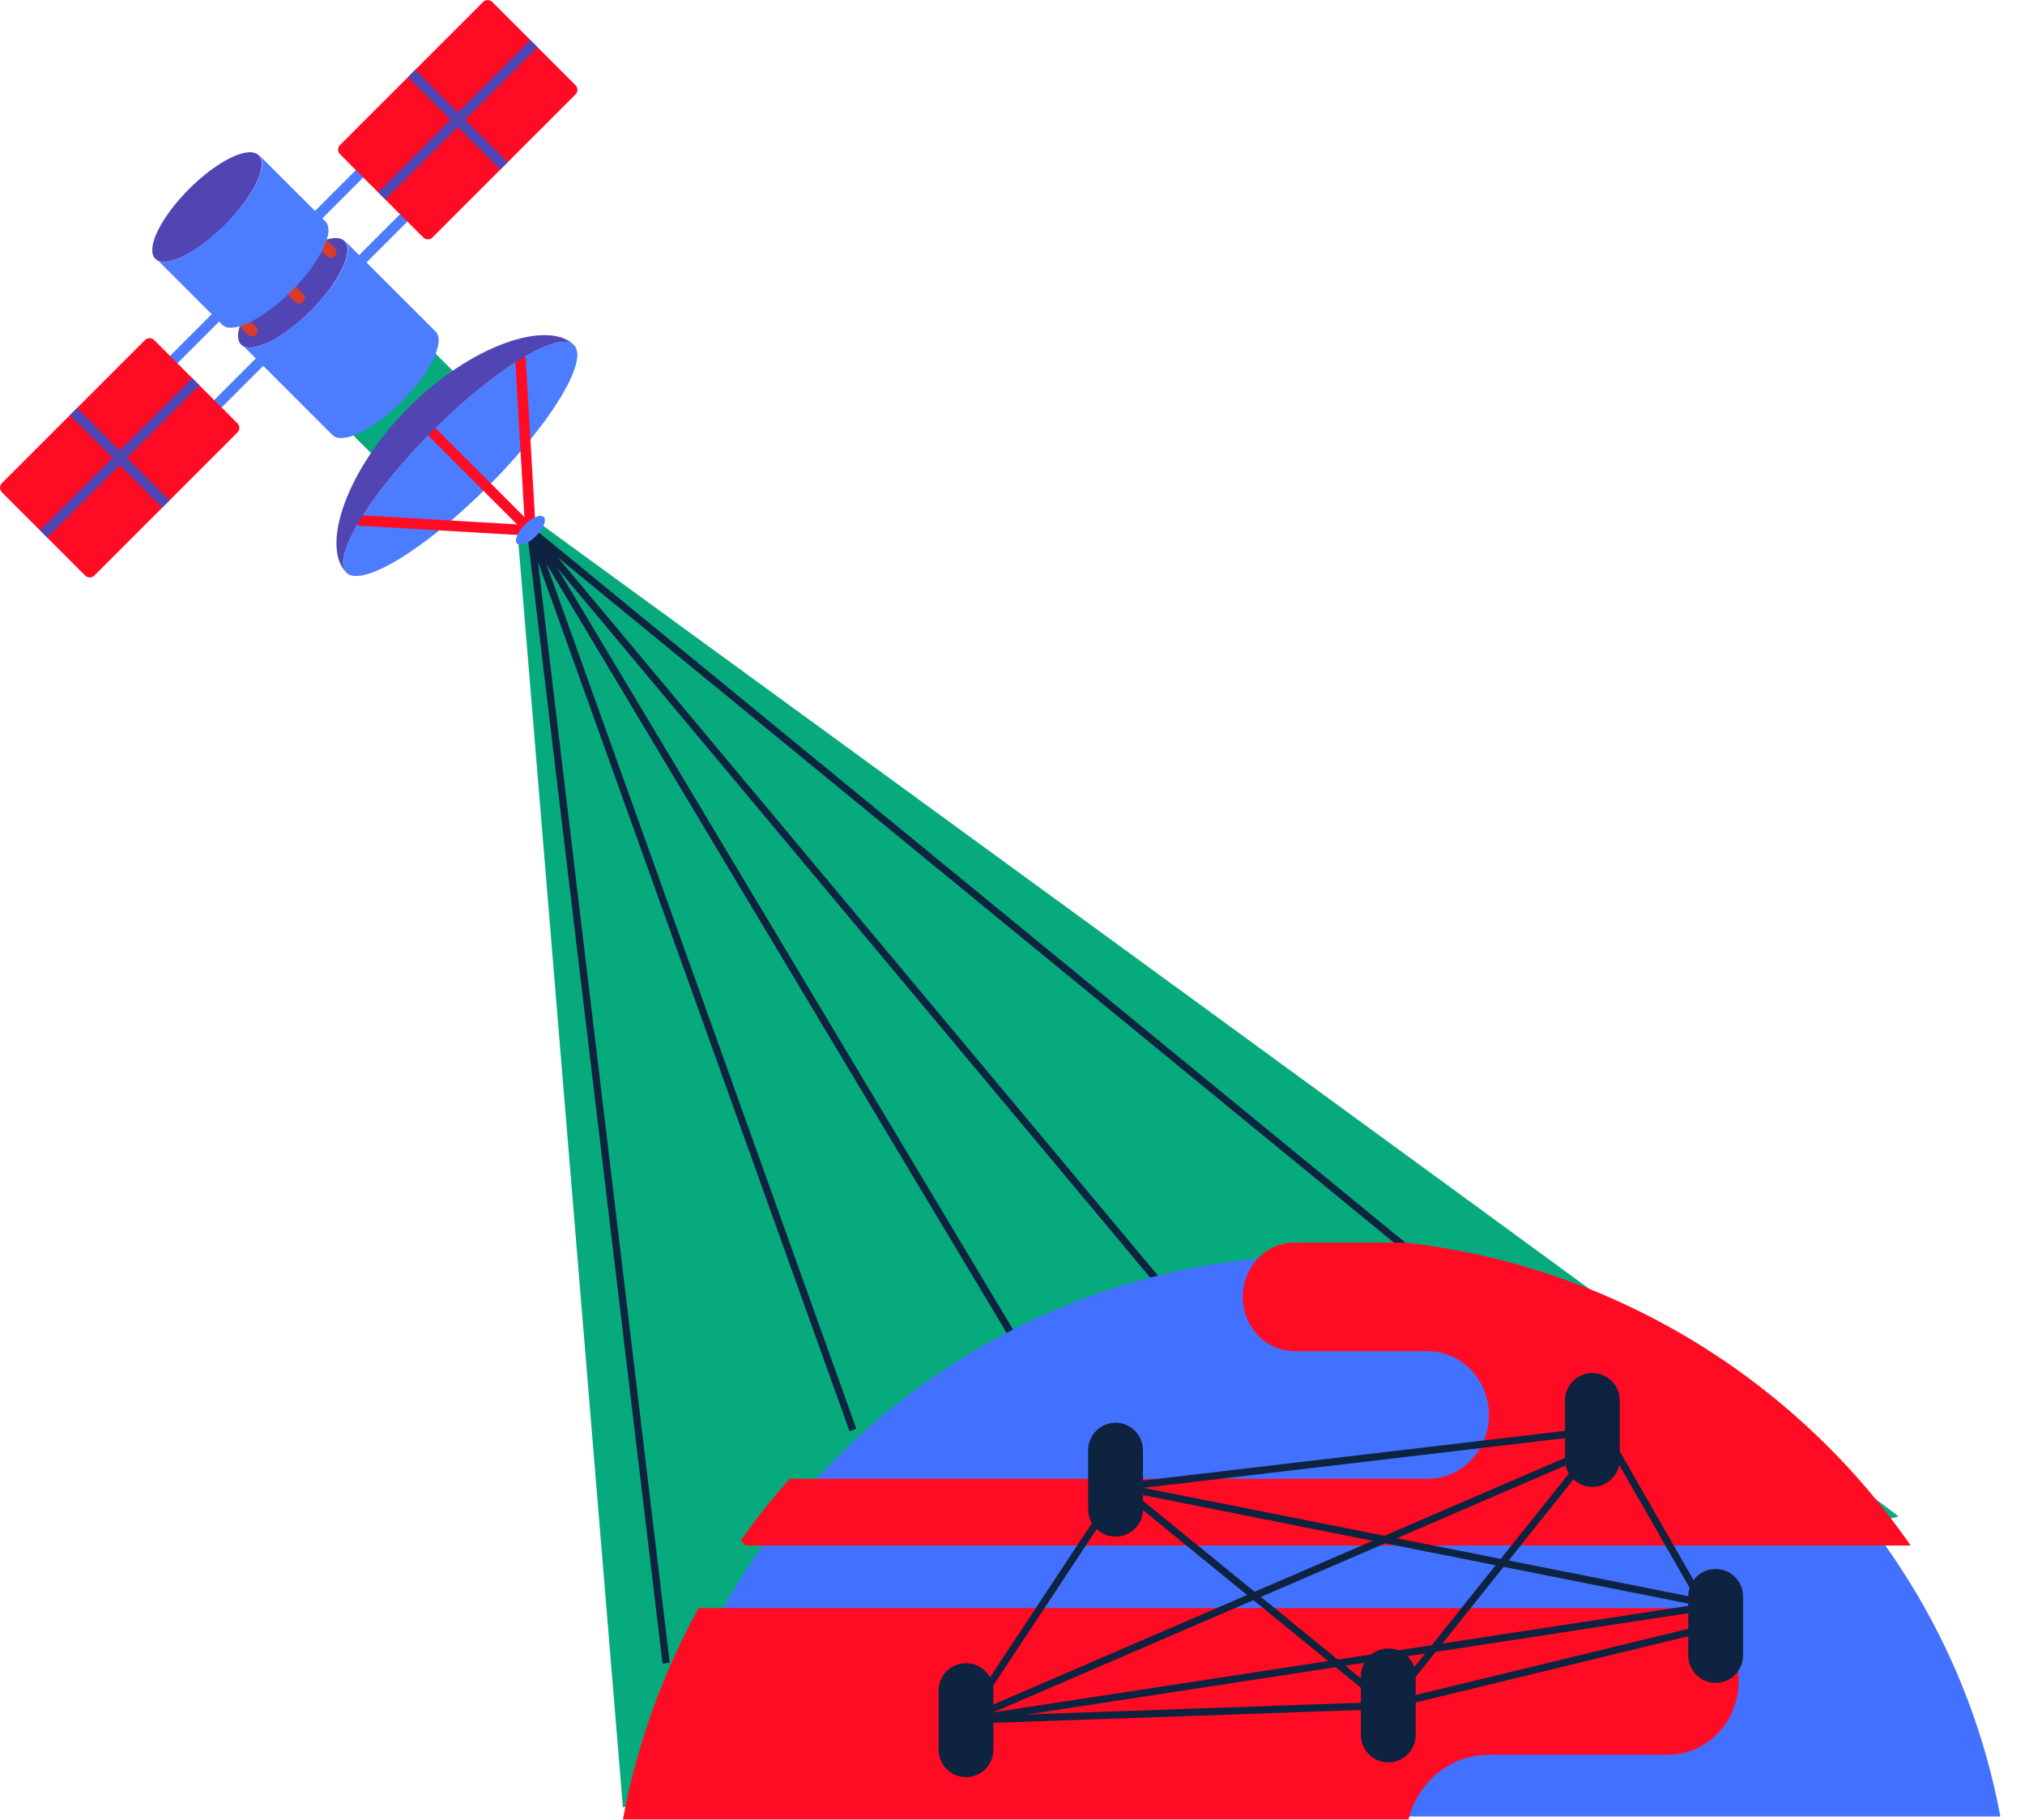
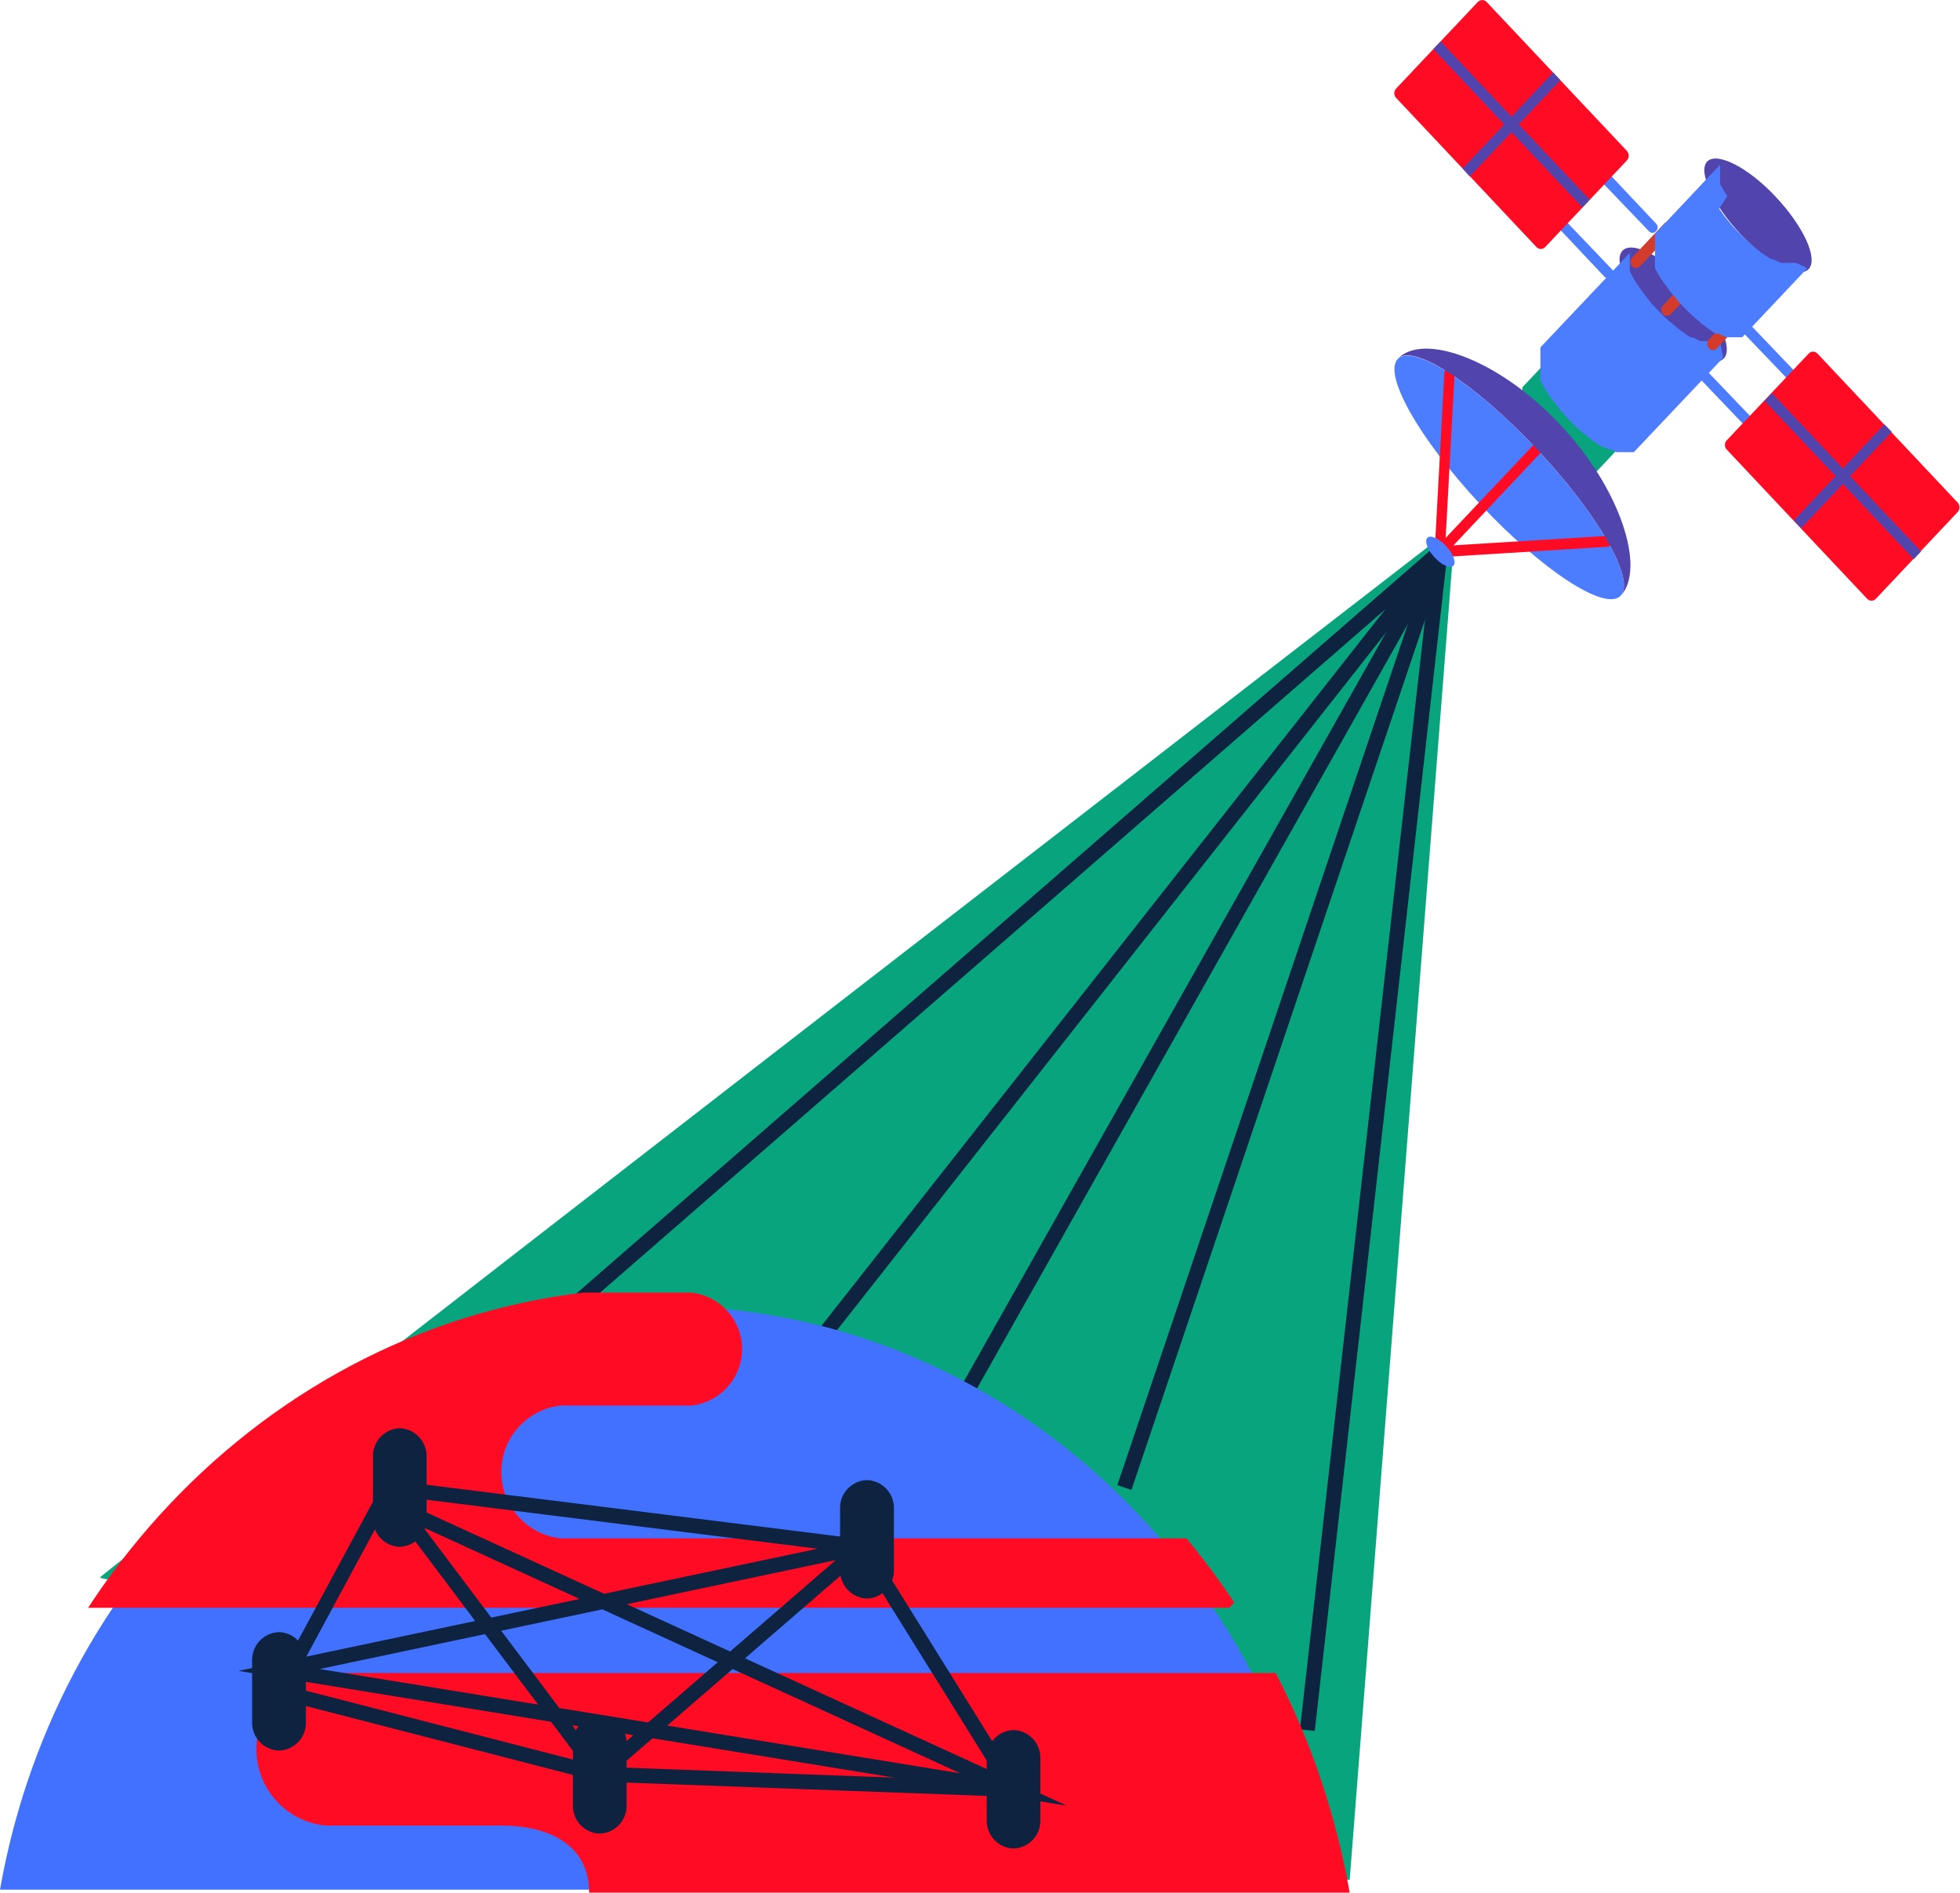
- <svg xmlns="http://www.w3.org/2000/svg" viewBox="0 0 279.61 251.23">
+ <svg xmlns="http://www.w3.org/2000/svg" viewBox="0 0 131.54 127">
  <defs>
-     <style>.e,.f{fill:none;}.g{fill:#ff0c24;}.h{fill:#d93c2b;}.i,.j{fill:#07aa7d;}.k{fill:#4271ff;}.l{fill:#0e233f;}.m{fill:#4c7cff;}.n{fill:#5145b3;}.j{mix-blend-mode:multiply;}.f{stroke:#0e233f;stroke-miterlimit:10;}.o{clip-path:url(#d);}.p{isolation:isolate;}</style>
-     <clipPath id="d">
-       <path class="e" d="M182.81,170.94c-48.18,0-88.27,34.59-96.8,80.29h193.6c-8.53-45.7-48.62-80.29-96.8-80.29Z" />
+     <style>.cls-1,.cls-4{fill:none;}.cls-2{fill:#4271ff;}.cls-3{fill:#07a47d;}.cls-4{stroke:#0e233f;stroke-miterlimit:10;}.cls-5{clip-path:url(#clip-path);}.cls-6{fill:#ff0c24;}.cls-7{fill:#4c7cff;}.cls-8{fill:#5145ad;}.cls-9{fill:#d33c2b;}.cls-10{fill:#0e233f;}</style>
+     <clipPath id="clip-path" transform="translate(-1.62)">
+       <path class="cls-1" d="M46.1,86.41c-22.94,0-42,17.48-46.1,40.58H92.2c-4.06-23.1-23.15-40.58-46.1-40.58Z" />
    </clipPath>
  </defs>
-   <g class="p">
-     <g id="a" />
-     <g id="b">
-       <g id="c">
-         <circle class="k" cx="170.41" cy="204.32" r="7.76" />
-         <path class="j" d="M71.47,73.67l14.54,175.9,176.14-40.15c.14-.44-188.59-137.86-188.59-137.86l-2.1,2.1Z" />
-         <line class="f" x1="73.26" y1="73.24" x2="91.98" y2="229.66" />
-         <line class="f" x1="73.26" y1="73.24" x2="117.77" y2="197.46" />
-         <line class="f" x1="73.26" y1="73.24" x2="146.17" y2="195.07" />
-         <line class="f" x1="73.26" y1="73.24" x2="176.3" y2="196.56" />
-         <line class="f" x1="73.26" y1="73.24" x2="201.09" y2="178" />
-         <g>
-           <path class="k" d="M182.81,173.36c-46.48,0-85.16,33.38-93.39,77.47h186.79c-8.23-44.09-46.91-77.47-93.39-77.47Z" />
-           <g class="o">
-             <path class="g" d="M78.5,222.04H230.5c5.3,.07,9.57,4.58,9.57,10.13s-4.34,10.13-9.7,10.13h-24.87v.02c-6.28,0-11.37,5.33-11.37,11.9s5.1,11.9,11.39,11.9h59.47l-11.91,12.44H74.42s4.32-56.26,4.08-56.52Z" />
-             <path class="g" d="M271.56,171.58h-92.89c-3.92,.05-7.08,3.39-7.08,7.5s3.21,7.5,7.18,7.5h18.39c4.65,.01,8.43,3.95,8.43,8.82s-3.77,8.8-8.43,8.8H94.14l8.81,9.21h171.62s-3.2-41.63-3.02-41.82Z" />
+   <g id="Capa_2" data-name="Capa 2">
+     <g id="Capa_1-2" data-name="Capa 1">
+       <g id="b">
+         <g id="c">
+           <ellipse class="cls-2" cx="50.39" cy="103.28" rx="3.7" ry="3.92" />
+           <path class="cls-3" d="M99.13,37.23l-1-1.06S8.25,105.64,8.32,105.86L92.2,126.15l6.93-88.91Z" transform="translate(-1.62)" />
+           <line class="cls-4" x1="87.74" y1="116.09" x2="96.65" y2="37.02" />
+           <line class="cls-4" x1="75.46" y1="99.81" x2="96.65" y2="37.02" />
+           <line class="cls-4" x1="61.93" y1="98.6" x2="96.65" y2="37.02" />
+           <line class="cls-4" x1="47.58" y1="99.36" x2="96.65" y2="37.02" />
+           <line class="cls-4" x1="35.78" y1="89.98" x2="96.65" y2="37.02" />
+           <path class="cls-2" d="M46.1,87.63C24,87.63,5.54,104.5,1.62,126.79h89C86.66,104.5,68.24,87.63,46.1,87.63Z" transform="translate(-1.62)" />
+           <g class="cls-5">
+             <path class="cls-6" d="M97.16,127h-56c0-3.32-2.87-4.51-5.87-4.51H23.45a5.15,5.15,0,0,1-.06-10.24H95.78C95.66,112.37,97.16,127,97.16,127Z" transform="translate(-1.62)" />
+             <path class="cls-6" d="M3.84,86.74c.08.09-1.44,21.14-1.44,21.14H84.13l4.2-4.66H39.27a4.48,4.48,0,0,1,0-8.91H48a3.81,3.81,0,0,0,0-7.58H3.84Z" transform="translate(-1.62)" />
          </g>
+           <path class="cls-7" d="M106.37,14.94a.4.4,0,0,0,0,.52l2.95,3.13a.34.34,0,0,0,.49,0,.38.38,0,0,0,0-.51l-3-3.14A.34.34,0,0,0,106.37,14.94Z" transform="translate(-1.62)" />
+           <path class="cls-7" d="M109.28,11.87a.36.36,0,0,0,0,.51l3,3.13a.31.31,0,0,0,.48,0,.36.36,0,0,0,0-.51l-2.95-3.13A.31.31,0,0,0,109.28,11.87Z" transform="translate(-1.62)" />
+           <path class="cls-6" d="M110.81,10.76l-5.48,5.81a.4.4,0,0,1-.6,0l-9.41-10a.45.45,0,0,1,0-.63L100.8.13a.41.41,0,0,1,.59,0l9.42,10A.49.49,0,0,1,110.81,10.76Z" transform="translate(-1.62)" />
+           <polygon class="cls-8" points="96.19 3.29 96.68 2.78 101.44 7.83 104.24 4.86 104.24 4.86 104.72 5.38 104.72 5.38 101.93 8.35 106.69 13.4 106.2 13.92 101.44 8.87 98.64 11.84 98.16 11.31 100.95 8.35 96.19 3.29" />
+           <path class="cls-7" d="M122,25.35a.36.36,0,0,0,0-.51l-3-3.14a.34.34,0,0,0-.49,0,.4.4,0,0,0,0,.52l3,3.13A.33.33,0,0,0,122,25.35Z" transform="translate(-1.62)" />
+           <path class="cls-7" d="M119.08,28.44a.4.4,0,0,0,0-.52l-3-3.13a.31.31,0,0,0-.48,0,.36.36,0,0,0,0,.51l3,3.14A.34.34,0,0,0,119.08,28.44Z" transform="translate(-1.62)" />
+           <path class="cls-3" d="M112.61,27.55c.57-.6-.18-2.38-1.67-4s-3.16-2.38-3.74-1.78.18,2.38,1.68,4S112,28.16,112.61,27.55Z" transform="translate(-1.62)" />
+           <path class="cls-3" d="M112.57,27.6v0l-3.81,4.05h0l0,0h0l0,0h0l0,0h0l0,0h0l0,0h0l0,0H108l-.07,0h0l-.06,0h0l-.07,0h0l-.07,0h0l-.09,0h0l-.09,0h0l-.11-.06h0l-.11-.05h0l-.06,0h0l0,0h0l-.07-.05h0l-.07,0h0a.57.57,0,0,0-.13-.08h0l-.13-.09h0l-.14-.09h0l-.14-.11h0l-.15-.11h0L106,30.7h0l-.14-.12h0l-.13-.12h0l-.23-.21h0c0-.06-.12-.11-.17-.18h0l-.15-.15h0l0,0a.64.64,0,0,1-.13-.15h0l-.14-.16h0a1,1,0,0,1-.13-.16h0l-.12-.15h0l-.12-.14v0h0l-.12-.15h0l-.13-.17h0a1.77,1.77,0,0,0-.12-.17h0l-.12-.19h0v0l0-.08,0,0,0-.1h0l-.06-.11h0l-.06-.12v0h0c0-.05,0-.1-.08-.14h0l-.07-.15h0v-.1l0,0v0l0,0v-.48l0,0v-.68l0,0V26h0a0,0,0,0,1,0,0v0h0l0,0h0l0,0,3.81-4.05,0,0h0a0,0,0,0,1,0,0v0l0,0h0v.86l0,0v.41l0,0v.07l0,0v0l0,0v.07l.07.15h0l.07.15v0l.06.11h0l.06.11v0a.41.41,0,0,0,0,.09l0,0s0,0,0,.08v0l.12.19h0a1,1,0,0,0,.12.17h0l.12.17h0l.11.15,0,0,.11.14,0,0a1.58,1.58,0,0,0,.12.15h0l.12.16h0l.14.17h0l.13.14,0,0,.15.15h0l.17.18h0l.23.2h0l.14.12v0l.14.12h0l.15.12h0l.14.11h0l.14.1h0l.13.1h0l.13.08h0a.57.57,0,0,0,.13.08h0l.06,0h0l.07,0h0l0,0h0l0,0h0l.12.06h0l.11.06h0l.09,0h0l.09,0h0l.07,0h0l.07,0h0l0,0h.6l0,0h0l0,0h0l0,0h0l0,0h0l0,0h0l0,0Z" transform="translate(-1.62)" />
+           <path class="cls-8" d="M117.31,24.05c.65-.69-.34-2.87-2.22-4.87s-3.93-3.05-4.58-2.36.34,2.88,2.22,4.87S116.66,24.74,117.31,24.05Z" transform="translate(-1.62)" />
+           <path class="cls-7" d="M117.27,24l0,0-6,6.34,0,0h0l0,0h0l-.06,0h0l0,0h0l0,0h0l0,0h-.6l-.07,0h0l-.08,0h0l-.07,0h0l-.09,0h0l-.09,0h0l-.11,0h0l-.11-.05h0l-.14-.07h0l-.14-.07h0l-.07,0h0l-.07,0,0,0-.09-.05h0L109,29.9v0h0l-.16-.1,0,0-.16-.11h0l-.17-.12h0l-.17-.14h0l-.19-.15h0l-.18-.15h0l-.18-.14v0l-.18-.15v0h0l-.29-.26h0l-.22-.23h0l-.18-.19h0l0,0-.16-.18h0c-.07-.06-.12-.13-.19-.19h0l-.16-.2h0l-.15-.18h0l-.15-.19h0l-.15-.19h0l-.16-.21h0l-.16-.21v0h0a1.82,1.82,0,0,1-.15-.23h0v0l-.07-.1v0l-.07-.12h0a1,1,0,0,0-.08-.14h0s0-.09-.08-.14h0a1.62,1.62,0,0,1-.1-.18h0a1.11,1.11,0,0,1-.09-.19h0l0,0,0-.05,0,0,0-.05v0l0,0,0,0,0-.05v-.07l0,0v0l0,0v0l0,0V23.38a0,0,0,0,0,0,0v-.07l0,0h0a.1.1,0,0,1,0,0h0l0,0h0l0,0,6-6.34,0,0h0l0,0h0l0,0v0a0,0,0,0,1,0,0v0a.1.1,0,0,1,0,0v0a0,0,0,0,1,0,0v0a.1.1,0,0,1,0,0v0a.1.1,0,0,1,0,0v.07a0,0,0,0,0,0,0v1l0,0v0l0,.05v.07l0,0v0l0,0a.14.14,0,0,1,0,0v0l0,.05v0a.14.14,0,0,1,0,0l0,0,0,0v0a1.62,1.62,0,0,0,.1.18h0l.09.18v0a1,1,0,0,0,.08.14h0l.08.13v0a.75.75,0,0,1,.07.12l0,0,.06.09,0,0,.15.22v0l.15.21h0l.15.21v0l.15.19,0,0,.14.18,0,0,.15.19h0a1.46,1.46,0,0,0,.16.19h0l.18.2h0l.16.17,0,0,.19.19h0l.22.22h0l.29.26v0l.18.15,0,0,.17.14h0l.18.16h0c.06.05.13.09.19.15h0l.17.13h0l.17.12h0l.16.12h0l.16.1,0,0,.08.05h0l.1.05,0,0,.06,0,0,0,.06,0h0l.14.07h0l.13.07h0l.11.05h0l.11.05h0a.2.2,0,0,1,.08,0h0l.09,0h0l.07,0h0l.09,0h0l.06,0h0l.06,0H117l0,0h0l0,0h0l0,0h0l0,0h0l0,0h0l.05,0Z" transform="translate(-1.62)" />
+           <path class="cls-9" d="M111.69,17.87l2.16-2.3a.44.44,0,0,0,0-.57.36.36,0,0,0-.54,0l-2.16,2.29a.43.43,0,0,0,0,.58A.38.38,0,0,0,111.69,17.87Z" transform="translate(-1.62)" />
+           <path class="cls-9" d="M116.86,23.36,119,21.07a.43.43,0,0,0,0-.58.37.37,0,0,0-.53,0l-2.17,2.3a.44.44,0,0,0,0,.57A.36.36,0,0,0,116.86,23.36Z" transform="translate(-1.62)" />
+           <path class="cls-9" d="M113.76,21.07l2.16-2.29a.43.43,0,0,0,0-.58.37.37,0,0,0-.53,0l-2.17,2.3a.44.44,0,0,0,0,.57A.36.36,0,0,0,113.76,21.07Z" transform="translate(-1.62)" />
+           <path class="cls-8" d="M123,18.06c.66-.7-.34-2.87-2.22-4.87s-3.93-3-4.58-2.36.35,2.88,2.22,4.87S122.3,18.75,123,18.06Z" transform="translate(-1.62)" />
+           <path class="cls-7" d="M122.91,18l0,0-4.37,4.63,0,0h0l0,0h0l-.06,0h0l0,0h0l0,0h0l0,0h-.6l-.07,0h0l-.09,0h0l-.07,0h0l-.09,0h0l-.09,0h0l-.11-.05h0l-.11-.05h0l-.13-.06h0l-.14-.08h0l-.06,0h0l-.06,0,0,0-.1,0h0l-.08-.05v0h0l-.16-.1h0l-.16-.12h0l-.17-.12h0l-.17-.14h0a1.33,1.33,0,0,1-.19-.14h0l-.18-.16h0l-.17-.14,0,0-.17-.15v0h0l-.29-.26h0a2.44,2.44,0,0,1-.22-.23h0l-.19-.19h0l0,0a1.37,1.37,0,0,0-.17-.17v0h0l-.18-.19h0l-.16-.2h0l-.15-.18h0l-.15-.18h0l-.15-.2h0l-.16-.21h0c0-.07-.1-.14-.15-.21v0h0a1.88,1.88,0,0,1-.16-.23h0v0l-.07-.09v0l-.07-.12h0l-.08-.14h0l-.08-.13v0h0a1.62,1.62,0,0,1-.1-.18h0a.76.76,0,0,1-.09-.18h0l0,0a.14.14,0,0,1,0,0l0,0,0-.05v0l0,0,0,0,0-.05v0l0,0V17l0,0v-.05l0,0v-.37l0,0v-.69l0,0v-.2a.1.1,0,0,1,0,0h0l0,0h0l0,0,4.37-4.64,0,0h0v0l0,0V11a0,0,0,0,0,0,0v.07a0,0,0,0,1,0,0v.08a0,0,0,0,0,0,0v.95l0,0v.08l0,0v0l0,0v0l0,0v.05l0,0,0,0v0l0,.05,0,0,0,.05,0,0,.09.18h0a1,1,0,0,1,.1.17v0a.64.64,0,0,0,.08.14h0a1,1,0,0,0,.08.14v0l.07.11,0,0,.06.1,0,0L117,14h0l.15.22h0l.15.21h0l.15.2v0l.15.18,0,0,.15.18,0,0,.16.19h0c.06.06.11.13.18.19h0l.17.18,0,0,.19.19v0l.22.22h0l.28.26h0l.17.16h0l.18.15h0l.18.15h0l.19.15h0a1.09,1.09,0,0,0,.17.13h0l.17.12,0,0,.16.11,0,0,.16.1h0l.09.05h0l.09.06h0l.07,0,0,0,.07,0h0l.14.08h0l.13.06h0l.11.05h0l.11.05h0l.08,0h0l.09,0h0l.07,0h0l.09,0h0l.06,0h.54l.05,0h0l0,0h0l.06,0h0l0,0h0l0,0h0l0,0Z" transform="translate(-1.62)" />
+           <path class="cls-6" d="M133,34.36l-5.48,5.81a.4.4,0,0,1-.6,0l-9.41-10a.45.45,0,0,1,0-.63L123,23.73a.4.4,0,0,1,.6,0l9.41,10A.47.47,0,0,1,133,34.36Z" transform="translate(-1.62)" />
+           <ellipse class="cls-7" cx="102.9" cy="32.03" rx="2.65" ry="10.91" transform="translate(4.25 78.92) rotate(-43.08)" />
+           <path class="cls-6" d="M98,37.28a.36.36,0,0,0,.26.11l11.23-.7a.37.37,0,0,0,.33-.39.36.36,0,0,0-.37-.34l-11.23.69a.37.37,0,0,0-.32.39.33.33,0,0,0,.1.24Z" transform="translate(-1.62)" />
+           <path class="cls-6" d="M98,37.29a.29.29,0,0,0,.22.1.36.36,0,0,0,.37-.34l.65-11.95a.35.35,0,1,0-.69-.05l-.65,12a.35.35,0,0,0,.1.28Z" transform="translate(-1.62)" />
+           <path class="cls-6" d="M98.52,37.28,105,30.4a.4.4,0,0,0,0-.52.34.34,0,0,0-.49,0L98,36.77a.36.36,0,0,0,0,.51A.33.33,0,0,0,98.52,37.28Z" transform="translate(-1.62)" />
+           <ellipse class="cls-7" cx="98.28" cy="37.02" rx="0.54" ry="1.28" transform="translate(-0.77 76.21) rotate(-42.55)" />
+           <path class="cls-8" d="M95.42,24.08c1.69-1.79,6.73,0,10.86,4.36s5.8,9.74,4.11,11.53c1-1.07-1.53-5.49-5.67-9.88S96.42,23,95.42,24.08Z" transform="translate(-1.62)" />
+           <polygon class="cls-8" points="128.93 37 128.44 37.52 123.68 32.47 120.88 35.44 120.88 35.44 120.39 34.92 120.39 34.92 123.19 31.95 118.42 26.89 118.92 26.38 123.68 31.43 126.47 28.47 126.96 28.98 124.16 31.95 128.93 37" />
+           <path class="cls-10" d="M71.44,118v4.12a1.86,1.86,0,0,1-1.8,1.91h0a1.86,1.86,0,0,1-1.8-1.91V118a1.86,1.86,0,0,1,1.8-1.92h0A1.86,1.86,0,0,1,71.44,118Z" transform="translate(-1.62)" />
+           <path class="cls-10" d="M30.25,97.75v4.12a1.87,1.87,0,0,1-1.8,1.92h0a1.86,1.86,0,0,1-1.8-1.92V97.75a1.86,1.86,0,0,1,1.8-1.92h0A1.87,1.87,0,0,1,30.25,97.75Z" transform="translate(-1.62)" />
+           <path class="cls-10" d="M43.67,117v4.12a1.86,1.86,0,0,1-1.8,1.91h0a1.85,1.85,0,0,1-1.8-1.91V117a1.86,1.86,0,0,1,1.8-1.92h0A1.87,1.87,0,0,1,43.67,117Z" transform="translate(-1.62)" />
+           <path class="cls-10" d="M61.61,101.22v4.12a1.87,1.87,0,0,1-1.81,1.92h0a1.87,1.87,0,0,1-1.8-1.92v-4.12a1.86,1.86,0,0,1,1.8-1.91h0A1.86,1.86,0,0,1,61.61,101.22Z" transform="translate(-1.62)" />
+           <path class="cls-10" d="M22.15,111.43v4.12a1.86,1.86,0,0,1-1.81,1.91h0a1.86,1.86,0,0,1-1.8-1.91v-4.12a1.87,1.87,0,0,1,1.8-1.92h0A1.87,1.87,0,0,1,22.15,111.43Z" transform="translate(-1.62)" />
+           <polygon class="cls-4" points="18.73 113.49 40.25 119.04 68.02 120.07 57.88 103.79 26.11 99.81 18.73 113.49" />
+           <polygon class="cls-4" points="40.25 119.04 57.88 103.79 18.73 112.05 68.02 120.07 26.83 101.21 40.25 119.04" />
        </g>
-         <g>
-           <g>
-             <path class="m" d="M55.24,29.57l-6.2,6.2c-.28,.28-.28,.74,0,1.02,.28,.28,.74,.28,1.02,0l6.2-6.2c.28-.28,.28-.74,0-1.02-.28-.28-.74-.28-1.02,0Z" />
-             <path class="m" d="M49.14,23.48l-6.2,6.2c-.28,.28-.28,.74,0,1.02,.28,.28,.74,.28,1.02,0l6.2-6.2c.28-.28,.28-.74,0-1.02-.28-.28-.74-.28-1.02,0Z" />
-           </g>
-           <rect class="g" x="48.34" y="7.5" width="29.73" height="18.05" rx=".89" ry=".89" transform="translate(6.83 49.54) rotate(-45)" />
-           <polygon class="n" points="64.24 16.52 70.11 22.39 69.08 23.42 63.21 17.55 53.21 27.55 52.19 26.52 62.19 16.52 56.32 10.65 56.32 10.65 57.34 9.63 57.34 9.63 63.21 15.5 73.21 5.5 74.24 6.52 64.24 16.52" />
-           <g>
-             <path class="m" d="M24.5,50.16l6.2-6.2c.28-.28,.28-.74,0-1.02s-.74-.28-1.02,0l-6.2,6.2c-.28,.28-.28,.74,0,1.02s.74,.28,1.02,0Z" />
-             <path class="m" d="M30.6,56.26l6.2-6.2c.28-.28,.28-.74,0-1.02-.28-.28-.74-.28-1.02,0l-6.2,6.2c-.28,.28-.28,.74,0,1.02s.74,.28,1.02,0Z" />
-           </g>
-           <g>
-             <path class="i" d="M51,51c3.13-3.14,4.71-6.65,3.51-7.84-1.2-1.2-4.7,.38-7.84,3.51-3.13,3.14-4.7,6.65-3.51,7.84,1.2,1.2,4.7-.38,7.84-3.51Z" />
-             <path class="i" d="M43.2,54.55s.05,.04,.07,.06h0s.06,.05,.09,.07h.02s.05,.04,.07,.06h.02s.06,.04,.09,.05h.03s.05,.03,.07,.04h.03s.07,.03,.1,.04h0s.06,.02,.1,.02h.03s.05,.01,.08,.02h.03s.07,.01,.11,.01h.02s.07,0,.1,0c.01,0,.02,0,.04,0,.03,0,.06,0,.09,0h.03s.08,0,.13,0h.02s.07-.01,.11-.01h.04s.08-.02,.12-.02h.02s.1-.02,.14-.03h.04s.08-.03,.12-.04h.03c.05-.02,.11-.03,.16-.05h.04s.1-.04,.15-.06h.02c.06-.03,.12-.05,.19-.07h.04c.06-.04,.12-.06,.19-.08h.03c.08-.04,.15-.07,.23-.11h.03c.08-.05,.16-.08,.24-.12l.04-.02s.07-.03,.11-.05l.05-.03s.08-.04,.11-.06l.05-.02c.05-.03,.11-.06,.16-.08h.03s.09-.06,.14-.09l.04-.02c.09-.05,.18-.1,.27-.16l.03-.02c.09-.05,.18-.11,.27-.17l.03-.02c.09-.06,.19-.12,.28-.18l.03-.02c.1-.07,.2-.13,.29-.2h.02c.1-.08,.21-.16,.31-.23h0c.1-.08,.2-.16,.31-.24l.02-.02c.1-.08,.19-.15,.29-.23l.03-.03c.09-.08,.19-.16,.29-.24l.03-.02c.16-.13,.32-.27,.47-.41l.02-.02c.12-.11,.25-.23,.37-.34l.03-.03c.1-.1,.21-.2,.31-.3l.06-.06c.09-.09,.18-.18,.27-.27h.01c.1-.12,.2-.22,.3-.33h.01c.09-.11,.18-.21,.27-.32l.02-.03c.09-.1,.17-.19,.25-.29l.03-.03c.08-.1,.16-.19,.24-.29l.03-.03c.08-.1,.16-.2,.24-.3l.02-.02c.09-.11,.17-.22,.25-.33v-.02c.1-.11,.18-.22,.25-.34l.02-.03c.08-.12,.17-.24,.25-.37l.02-.04c.03-.05,.07-.1,.1-.16l.03-.04c.04-.06,.08-.12,.11-.18l.02-.03c.04-.07,.09-.14,.13-.22h0c.04-.09,.08-.16,.12-.23l.02-.03c.05-.1,.1-.19,.15-.29h0c.05-.11,.1-.21,.14-.31l.03-.06,.03-.08,.03-.06,.03-.07,.03-.06,.03-.07,.02-.06,.03-.07,.02-.06,.03-.07,.02-.06,.02-.07,.02-.06,.02-.07,.02-.06,.02-.06,.02-.06,.02-.06,.02-.06,.02-.06v-.06l.03-.06v-.06l.02-.06v-.05l.02-.06v-.05l.02-.06v-.11l.02-.05v-.26s.01-.03,.01-.05v-.19l-.02-.05v-.09l-.02-.04v-.05l-.02-.04v-.04l-.02-.04v-.04l-.03-.04-.02-.04v-.04l-.03-.04-.02-.03-.02-.04-.02-.03-.02-.04-.02-.03s-.02-.03-.03-.04l-.02-.03s-.02-.03-.03-.04l-.02-.02s-.04-.04-.05-.06l8.01,8s.04,.04,.05,.06l.02,.02s.02,.03,.03,.04l.02,.03s.02,.03,.03,.04l.02,.03s.02,.03,.02,.04l.02,.03,.02,.04,.02,.03,.02,.04v.04l.03,.04v.04l.03,.04v.04l.02,.04v.04l.02,.05v.09l.02,.04v.19l.02,.05s0,.03,0,.05v.26l-.02,.05v.11l-.02,.06v.05l-.02,.06v.05l-.02,.06v.06l-.03,.06v.06l-.03,.06-.02,.06-.02,.06-.02,.06-.02,.06-.02,.06-.02,.07-.02,.06-.02,.07-.02,.06-.03,.07-.02,.06-.03,.07-.02,.06-.03,.07-.03,.06-.03,.07-.03,.06-.03,.08-.02,.05h0c-.04,.1-.09,.2-.14,.3v.02c-.06,.09-.11,.19-.16,.29h0v.04c-.05,.07-.09,.14-.13,.22h0c-.04,.09-.08,.16-.13,.23v.02h-.02c-.04,.07-.08,.13-.11,.2l-.03,.04c-.03,.05-.07,.1-.1,.16l-.02,.03h0c-.08,.13-.16,.25-.25,.37h0v.03c-.09,.11-.17,.22-.25,.34h0v.02c-.09,.11-.17,.22-.26,.33h0v.02c-.09,.1-.17,.2-.25,.3h-.01v.03c-.09,.1-.17,.19-.26,.29v.02l-.03,.02c-.08,.1-.17,.19-.25,.29v.02h-.02c-.09,.11-.18,.21-.27,.31h-.01c-.1,.12-.2,.22-.3,.33h-.01c-.09,.11-.18,.2-.27,.29l-.04,.04-.02,.02c-.1,.1-.21,.2-.31,.3l-.02,.02h-.01c-.12,.13-.25,.24-.37,.35h0v.02c-.17,.14-.32,.28-.48,.41h-.01l-.02,.02c-.1,.08-.19,.16-.29,.24l-.03,.03c-.1,.08-.19,.16-.29,.23l-.02,.02c-.1,.08-.2,.16-.31,.23h0c-.1,.08-.21,.16-.31,.23h-.02c-.1,.08-.2,.15-.29,.21l-.03,.02c-.09,.06-.19,.12-.28,.18l-.03,.02c-.09,.06-.18,.11-.27,.17l-.03,.02c-.09,.05-.18,.11-.27,.16h-.02l-.02,.02s-.09,.05-.14,.08h-.02c-.05,.04-.11,.07-.16,.1l-.05,.02s-.08,.04-.11,.06l-.05,.03s-.07,.04-.11,.05l-.03,.02h-.01c-.08,.04-.16,.08-.24,.11h-.03c-.08,.05-.15,.08-.23,.11h-.03c-.06,.04-.13,.06-.19,.08h-.04c-.06,.04-.13,.06-.19,.08h-.02c-.05,.02-.1,.04-.15,.05h-.04c-.05,.03-.11,.04-.16,.05h-.03s-.08,.03-.12,.04h-.04s-.1,.03-.14,.04h-.02s-.08,.02-.12,.02h-.04s-.07,.01-.11,.02h-.03s-.08,0-.13,.01h-.03s-.06,0-.09,0c0,0-.01,0-.02,0h-.02s-.07,0-.1,0h-.02s-.08,0-.11-.01h-.03s-.06-.01-.08-.02h-.03s-.07-.02-.1-.03h0s-.07-.02-.1-.03h-.03s-.05-.03-.07-.04h-.02s-.06-.04-.09-.05h-.02s-.05-.04-.07-.05h-.02s-.06-.05-.09-.07h0s-.05-.05-.07-.07h-.01l-.02-.03-8.01-8s.02,.02,.03,.03Z" />
-           </g>
-           <g>
-             <path class="n" d="M42.91,42.92c3.94-3.95,6.03-8.26,4.66-9.63-1.37-1.37-5.68,.72-9.62,4.66-3.94,3.95-6.03,8.26-4.66,9.63,1.37,1.37,5.68-.72,9.62-4.66Z" />
-             <path class="m" d="M33.34,47.62s.06,.05,.09,.07h0s.07,.05,.1,.07l.03,.02s.06,.03,.09,.05h.02s.07,.04,.11,.06h.03s.06,.03,.09,.04h.03s.08,.03,.12,.04h0s.08,.02,.12,.02h.04s.07,.01,.1,.01h.04s.09,0,.13,0c0,0,.01,0,.02,0,.04,0,.08,0,.12,0h.04s.08,0,.11,0h.04s.1-.01,.15-.02h.03s.09-.02,.13-.03h.05s.1-.03,.14-.04h.02c.06-.02,.12-.03,.18-.05h.05s.1-.04,.15-.05h.04c.06-.03,.13-.05,.19-.07h.05c.06-.04,.12-.06,.18-.08h.02c.08-.04,.15-.07,.23-.1l.04-.02c.08-.03,.15-.06,.23-.1l.04-.02c.09-.04,.19-.08,.28-.13l.04-.02c.1-.05,.19-.09,.29-.14l.05-.03s.09-.05,.13-.07l.07-.04s.09-.05,.14-.08l.06-.03c.06-.04,.13-.07,.2-.11l.03-.02c.06-.03,.11-.06,.17-.1l.04-.03c.11-.07,.22-.13,.33-.2l.04-.03c.11-.07,.22-.14,.34-.22l.04-.03c.12-.08,.23-.15,.35-.24l.03-.02c.12-.08,.24-.17,.36-.26h.02c.13-.11,.26-.2,.39-.3h0c.13-.1,.25-.2,.38-.3l.03-.02c.12-.1,.24-.19,.36-.29l.04-.03c.12-.1,.24-.2,.36-.3l.04-.03c.2-.17,.39-.34,.59-.52l.02-.02c.15-.14,.31-.28,.46-.43l.04-.03c.13-.12,.26-.25,.39-.38l.07-.07c.11-.11,.23-.23,.34-.34l.02-.02c.13-.13,.25-.26,.37-.39l.02-.02c.12-.13,.23-.25,.34-.38l.03-.03c.11-.12,.22-.24,.32-.36l.04-.04c.1-.12,.21-.24,.31-.36l.03-.04c.1-.13,.21-.25,.31-.38l.02-.03c.11-.14,.22-.28,.32-.42l.02-.02c.11-.14,.21-.28,.31-.42l.03-.03c.11-.15,.21-.3,.32-.45l.03-.05c.04-.06,.09-.13,.13-.19l.04-.05c.05-.08,.1-.15,.15-.23l.03-.04c.06-.09,.11-.18,.16-.27v-.02c.06-.09,.12-.18,.17-.27l.02-.04c.07-.12,.13-.24,.2-.35v-.02c.08-.12,.14-.24,.2-.36l.03-.07s.03-.06,.05-.09l.04-.07s.03-.06,.04-.09l.03-.08,.04-.09,.03-.08s.02-.06,.04-.09l.03-.07,.03-.08,.03-.08,.03-.08,.03-.07,.03-.08,.03-.07,.03-.08,.02-.07,.03-.08,.02-.07,.02-.08,.02-.07,.02-.07,.02-.07,.02-.07,.02-.07,.02-.07v-.07l.03-.07v-.06l.02-.07v-.06l.02-.07v-.13l.02-.06v-.18s0-.04,0-.06v-.23l-.02-.06v-.05s-.01-.04-.02-.06v-.05l-.02-.05v-.05s-.02-.03-.02-.05v-.05s-.02-.03-.03-.05l-.02-.04s-.01-.03-.02-.05l-.02-.04s-.02-.03-.02-.05l-.02-.04s-.02-.03-.03-.05l-.02-.03s-.02-.03-.03-.05l-.02-.03s-.03-.03-.04-.05l-.02-.02s-.04-.05-.06-.07l12.55,12.54s.04,.04,.06,.07l.02,.02s.03,.03,.04,.05l.02,.03s.02,.03,.03,.05l.02,.03s.02,.03,.03,.05l.02,.04s.02,.03,.02,.05l.02,.04s.01,.03,.02,.05v.04s.03,.03,.03,.05v.04s.02,.03,.03,.05v.05l.02,.05v.05l.02,.05v.11l.02,.05v.17s0,.04,0,.06v.24l-.02,.06v.06l-.02,.07v.06l-.02,.07v.06l-.02,.07v.07l-.03,.07-.02,.07-.02,.07-.02,.07-.02,.07-.02,.07-.02,.08-.02,.07-.03,.08-.02,.07-.03,.08-.03,.07-.03,.08-.03,.07-.03,.08-.03,.07-.03,.08-.03,.07-.04,.09-.03,.08-.04,.09-.03,.08-.04,.09-.04,.07s-.03,.06-.05,.09l-.03,.07h0c-.06,.12-.12,.24-.19,.37v.02c-.07,.12-.14,.23-.21,.35v.02l-.03,.03c-.05,.09-.1,.18-.16,.27v.02c-.06,.09-.12,.18-.17,.27l-.02,.02h0c-.05,.09-.1,.17-.15,.24l-.03,.05c-.04,.06-.09,.13-.13,.19l-.02,.04h0c-.1,.16-.21,.31-.32,.46h-.01v.03c-.11,.14-.22,.28-.32,.42h-.01v.02c-.11,.14-.22,.28-.33,.41h0v.03c-.11,.13-.22,.25-.32,.38v.02l-.03,.02c-.1,.12-.2,.24-.31,.36l-.02,.02-.02,.02c-.1,.12-.21,.24-.32,.36l-.02,.02h-.01c-.11,.14-.23,.26-.34,.39h-.01v.02c-.13,.13-.25,.26-.38,.39h0v.02c-.12,.11-.24,.23-.35,.34l-.05,.05-.02,.02c-.13,.13-.26,.26-.39,.38l-.02,.02h-.02c-.15,.16-.31,.31-.46,.45h-.01v.02c-.21,.18-.41,.35-.6,.52h-.01l-.02,.03c-.12,.1-.24,.2-.36,.3l-.04,.03c-.12,.1-.24,.2-.36,.29l-.03,.02c-.13,.1-.25,.2-.38,.3h0c-.13,.1-.26,.2-.39,.29h-.02c-.12,.1-.24,.19-.36,.27l-.03,.02c-.12,.08-.23,.16-.35,.24l-.04,.03c-.11,.07-.23,.15-.34,.22l-.04,.03c-.11,.07-.22,.14-.34,.2h-.02l-.02,.03c-.06,.03-.11,.07-.17,.1l-.03,.02c-.07,.04-.13,.07-.2,.11l-.06,.03s-.09,.05-.14,.08l-.07,.03s-.09,.05-.14,.07l-.04,.02h-.01c-.1,.06-.19,.1-.29,.15l-.03,.02c-.1,.04-.19,.09-.28,.13h-.02l-.02,.02c-.08,.03-.15,.07-.23,.1l-.04,.02c-.08,.03-.15,.06-.23,.09h-.02c-.06,.03-.12,.05-.18,.07l-.05,.02c-.07,.02-.13,.04-.19,.06h-.04c-.05,.02-.1,.04-.15,.05h-.05c-.06,.03-.12,.04-.18,.05h-.02s-.1,.02-.14,.03h-.05s-.09,.02-.13,.03h-.03c-.05,.01-.1,.02-.15,.02h-.04s-.08,0-.11,.01h-.04s-.08,0-.12,0c0,0-.01,0-.02,0-.05,0-.09,0-.13,0h-.04s-.07,0-.1-.01h-.04s-.08-.02-.12-.02h0s-.08-.02-.12-.03h-.03s-.06-.03-.09-.04h-.03s-.07-.04-.11-.06h-.02s-.06-.04-.09-.06h-.02v-.02s-.08-.04-.11-.07h0s-.06-.05-.09-.08h-.01l-.03-.04-12.55-12.54s.03,.03,.04,.04Z" />
-           </g>
-           <path class="h" d="M46.23,35.35c.31-.31,.31-.82,0-1.13l-4.54-4.54c-.31-.31-.82-.31-1.13,0-.31,.31-.31,.82,0,1.13l4.54,4.54c.31,.31,.82,.31,1.13,0Z" />
-           <path class="h" d="M35.36,46.22c.31-.31,.31-.82,0-1.13l-4.54-4.54c-.31-.31-.82-.31-1.13,0-.31,.31-.31,.82,0,1.13l4.54,4.54c.31,.31,.82,.31,1.13,0Z" />
-           <path class="h" d="M41.87,41.69c.31-.31,.31-.82,0-1.13l-4.54-4.54c-.31-.31-.82-.31-1.13,0-.31,.31-.31,.82,0,1.13l4.54,4.54c.31,.31,.82,.31,1.13,0Z" />
-           <g>
-             <path class="n" d="M31.06,31.07c3.94-3.95,6.03-8.26,4.66-9.63-1.37-1.37-5.68,.72-9.62,4.66-3.94,3.95-6.03,8.26-4.66,9.63,1.37,1.37,5.68-.72,9.62-4.66Z" />
-             <path class="m" d="M21.48,35.76s.06,.05,.09,.07h0s.07,.05,.1,.07l.03,.02s.06,.03,.09,.05h.02s.07,.04,.11,.06h.03s.06,.03,.09,.04h.03s.08,.03,.12,.04h0s.08,.02,.12,.02h.04s.07,.01,.1,.01h.04s.09,0,.13,0c0,0,.01,0,.02,0,.04,0,.08,0,.12,0h.04s.08,0,.11,0h.04s.1-.01,.15-.02h.03s.09-.02,.13-.03h.05s.1-.03,.14-.04h.02c.06-.02,.12-.03,.18-.05h.05s.1-.04,.15-.05h.04c.06-.03,.13-.05,.19-.07h.05c.06-.04,.12-.06,.18-.08h.02c.08-.04,.15-.07,.23-.1l.04-.02c.08-.03,.15-.06,.23-.1l.04-.02c.09-.04,.19-.08,.28-.13l.04-.02c.1-.05,.19-.09,.29-.14l.05-.03s.09-.05,.13-.07l.07-.04s.09-.05,.14-.08l.06-.03c.06-.04,.13-.07,.2-.11l.03-.02c.06-.03,.11-.06,.17-.1l.04-.03c.11-.07,.22-.13,.33-.2l.04-.03c.11-.07,.22-.14,.34-.22l.04-.03c.12-.08,.23-.15,.35-.24l.03-.02c.12-.08,.24-.17,.36-.26h.02c.13-.11,.26-.2,.39-.3h0c.13-.1,.25-.2,.38-.3l.03-.02c.12-.1,.24-.19,.36-.29l.04-.03c.12-.1,.24-.2,.36-.3l.04-.03c.2-.17,.39-.34,.59-.52l.02-.02c.15-.14,.31-.28,.46-.43l.04-.03c.13-.12,.26-.25,.39-.38l.07-.07c.11-.11,.23-.23,.34-.34l.02-.02c.13-.13,.25-.26,.37-.39l.02-.02c.12-.13,.23-.25,.34-.38l.03-.03c.11-.12,.22-.24,.32-.36l.04-.04c.1-.12,.21-.24,.31-.36l.03-.04c.1-.13,.21-.25,.31-.38l.02-.03c.11-.14,.22-.28,.32-.42l.02-.02c.11-.14,.21-.28,.31-.42l.03-.03c.11-.15,.21-.3,.32-.45l.03-.05c.04-.06,.09-.13,.13-.19l.04-.05c.05-.08,.1-.15,.15-.23l.03-.04c.06-.09,.11-.18,.16-.27v-.02c.06-.09,.12-.18,.17-.27l.02-.04c.07-.12,.13-.24,.2-.35v-.02c.08-.12,.14-.24,.2-.36l.03-.07s.03-.06,.05-.09l.04-.07s.03-.06,.04-.09l.03-.08,.04-.09,.03-.08,.04-.09,.03-.07,.03-.08,.03-.08,.03-.08,.03-.07,.03-.08,.03-.07,.03-.08,.02-.07,.03-.08,.02-.07,.02-.08,.02-.07,.02-.07,.02-.07,.02-.07,.02-.07,.02-.07v-.07l.03-.07v-.06l.02-.07v-.06l.02-.07v-.13l.02-.06v-.18s0-.04,0-.06v-.23l-.02-.06v-.05s-.01-.04-.02-.06v-.05l-.02-.05v-.05s-.02-.03-.02-.05v-.05s-.02-.03-.03-.05l-.02-.04s-.01-.03-.02-.05l-.02-.04s-.02-.03-.02-.05l-.02-.04s-.02-.03-.03-.05l-.02-.03s-.02-.03-.03-.05l-.02-.03s-.03-.03-.04-.05l-.02-.02s-.04-.05-.06-.07l9.18,9.17s.04,.04,.06,.07l.02,.02s.03,.03,.04,.05l.02,.03s.02,.03,.03,.05l.02,.03s.02,.03,.03,.05l.02,.04s.02,.03,.02,.05l.02,.04s.01,.03,.02,.05l.02,.04s.01,.03,.02,.05v.04s.02,.03,.03,.05v.05s.02,.04,.02,.05v.05l.02,.05v.11l.02,.05v.17s0,.04,0,.06v.24l-.02,.06v.06l-.02,.07v.06l-.02,.07v.06l-.02,.07v.07l-.03,.07-.02,.07-.02,.07-.02,.07-.02,.07-.02,.07-.02,.08-.02,.07-.03,.08-.02,.07-.03,.08-.03,.07-.03,.08-.03,.07-.03,.08-.03,.07-.03,.08-.03,.07-.04,.09-.03,.08-.04,.09-.03,.08-.04,.09-.04,.07s-.03,.06-.05,.09l-.03,.07h0c-.06,.12-.12,.24-.19,.37v.02c-.07,.12-.14,.23-.21,.35v.02l-.03,.03c-.05,.09-.1,.18-.16,.27v.02c-.06,.09-.12,.18-.17,.27l-.02,.02h0c-.05,.09-.1,.17-.15,.24l-.03,.05c-.04,.06-.09,.13-.13,.19l-.02,.04h0c-.1,.16-.21,.31-.32,.46h-.01v.03c-.11,.14-.22,.28-.32,.42h-.01v.02c-.11,.14-.22,.28-.33,.41h0v.03c-.11,.13-.22,.25-.32,.38v.02l-.03,.02c-.1,.12-.2,.24-.31,.36l-.02,.02-.02,.02c-.1,.12-.21,.24-.32,.36l-.02,.02h-.01c-.11,.14-.23,.26-.34,.39h-.01v.02c-.13,.13-.25,.26-.38,.39h0v.02c-.12,.11-.24,.23-.35,.34l-.05,.05-.02,.02c-.13,.13-.26,.26-.39,.38l-.02,.02h-.02c-.15,.16-.31,.31-.46,.45h-.01v.02c-.21,.18-.41,.35-.6,.52h-.01l-.02,.03c-.12,.1-.24,.2-.36,.3l-.04,.03c-.12,.1-.24,.2-.36,.29l-.03,.02c-.13,.1-.25,.2-.38,.3h0c-.13,.1-.26,.2-.39,.29h-.02c-.12,.1-.24,.19-.36,.27l-.03,.02c-.12,.08-.23,.16-.35,.24l-.04,.03c-.11,.07-.23,.15-.34,.22l-.04,.03c-.11,.07-.22,.14-.34,.2h-.02l-.02,.03c-.06,.03-.11,.07-.17,.1l-.03,.02c-.07,.04-.13,.07-.2,.11l-.06,.03s-.09,.05-.14,.08l-.07,.03s-.09,.05-.14,.07l-.04,.02h-.01c-.1,.06-.19,.1-.29,.15l-.03,.02c-.1,.04-.19,.09-.28,.13h-.02l-.02,.02c-.08,.03-.15,.07-.23,.1l-.04,.02c-.08,.03-.15,.06-.23,.09h-.02c-.06,.03-.12,.05-.18,.07l-.05,.02c-.07,.02-.13,.04-.19,.06h-.04c-.05,.02-.1,.04-.15,.05h-.05c-.06,.03-.12,.04-.18,.05h-.02s-.1,.02-.14,.03h-.05s-.09,.02-.13,.03h-.03c-.05,.01-.1,.02-.15,.02h-.04s-.08,0-.11,.01h-.04s-.08,0-.12,0c0,0-.01,0-.02,0-.05,0-.09,0-.13,0h-.04s-.07,0-.1-.01h-.04s-.08-.02-.12-.02h0s-.08-.02-.12-.03h-.03s-.06-.03-.09-.04h-.03s-.07-.04-.11-.06h-.02s-.06-.04-.09-.06h-.02v-.02s-.08-.04-.11-.07h0s-.06-.05-.09-.08h-.01l-.03-.04-9.18-9.17s.03,.03,.04,.04Z" />
-           </g>
-           <rect class="g" x="1.66" y="54.19" width="29.73" height="18.05" rx=".89" ry=".89" transform="translate(-39.86 30.2) rotate(-45)" />
-           <ellipse class="m" cx="63.54" cy="63.36" rx="22.22" ry="5.41" transform="translate(-26.19 63.49) rotate(-45)" />
-           <path class="g" d="M73.76,73.76c.12-.12,.2-.29,.21-.47,.02-.4-.28-.74-.68-.77l-23.58-1.38c-.4-.02-.74,.28-.77,.68-.02,.4,.28,.74,.68,.77l23.58,1.38c.21,.01,.41-.07,.55-.21Z" />
-           <path class="g" d="M73.76,73.76c.14-.14,.22-.34,.21-.55l-1.38-23.64c-.02-.4-.37-.7-.77-.68-.4,.02-.7,.37-.68,.77l1.38,23.64c.02,.4,.37,.7,.77,.68,.18-.01,.35-.09,.47-.21Z" />
-           <path class="g" d="M73.76,73.76c.28-.28,.28-.74,0-1.02l-13.62-13.62c-.28-.28-.74-.28-1.02,0-.28,.28-.28,.74,0,1.02l13.62,13.62c.28,.28,.74,.28,1.02,0Z" />
-           <ellipse class="m" cx="73.25" cy="73.24" rx="2.6" ry="1.1" transform="translate(-30.34 73.24) rotate(-45)" />
-           <path class="n" d="M59.72,59.54c-8.68,8.68-14,17.43-11.89,19.54-3.55-3.55-.07-14.14,8.61-22.82s19.26-12.16,22.82-8.61c-2.11-2.11-10.86,3.21-19.54,11.89Z" />
-           <polygon class="n" points="15.5 63.21 9.63 57.34 10.65 56.32 16.52 62.19 26.52 52.19 27.55 53.21 17.55 63.21 23.42 69.08 23.42 69.08 22.39 70.11 22.39 70.11 16.52 64.24 6.52 74.24 5.5 73.21 15.5 63.21" />
-         </g>
-         <rect class="l" x="129.6" y="229.66" width="7.57" height="15.73" rx="3.79" ry="3.79" />
-         <rect class="l" x="216.09" y="189.59" width="7.57" height="15.73" rx="3.79" ry="3.79" />
-         <rect class="l" x="187.91" y="227.63" width="7.57" height="15.73" rx="3.79" ry="3.79" />
-         <rect class="l" x="150.25" y="196.46" width="7.57" height="15.73" rx="3.79" ry="3.79" />
-         <rect class="l" x="233.11" y="216.65" width="7.57" height="15.73" rx="3.79" ry="3.79" />
-         <polygon class="f" points="221.39 197.46 154.68 205.32 133.39 237.53 191.69 235.49 236.89 224.51 221.39 197.46" />
-         <polygon class="f" points="219.87 200.22 133.39 237.53 236.89 221.67 154.68 205.32 191.69 235.49 219.87 200.22" />
      </g>
    </g>
  </g>
</svg>
